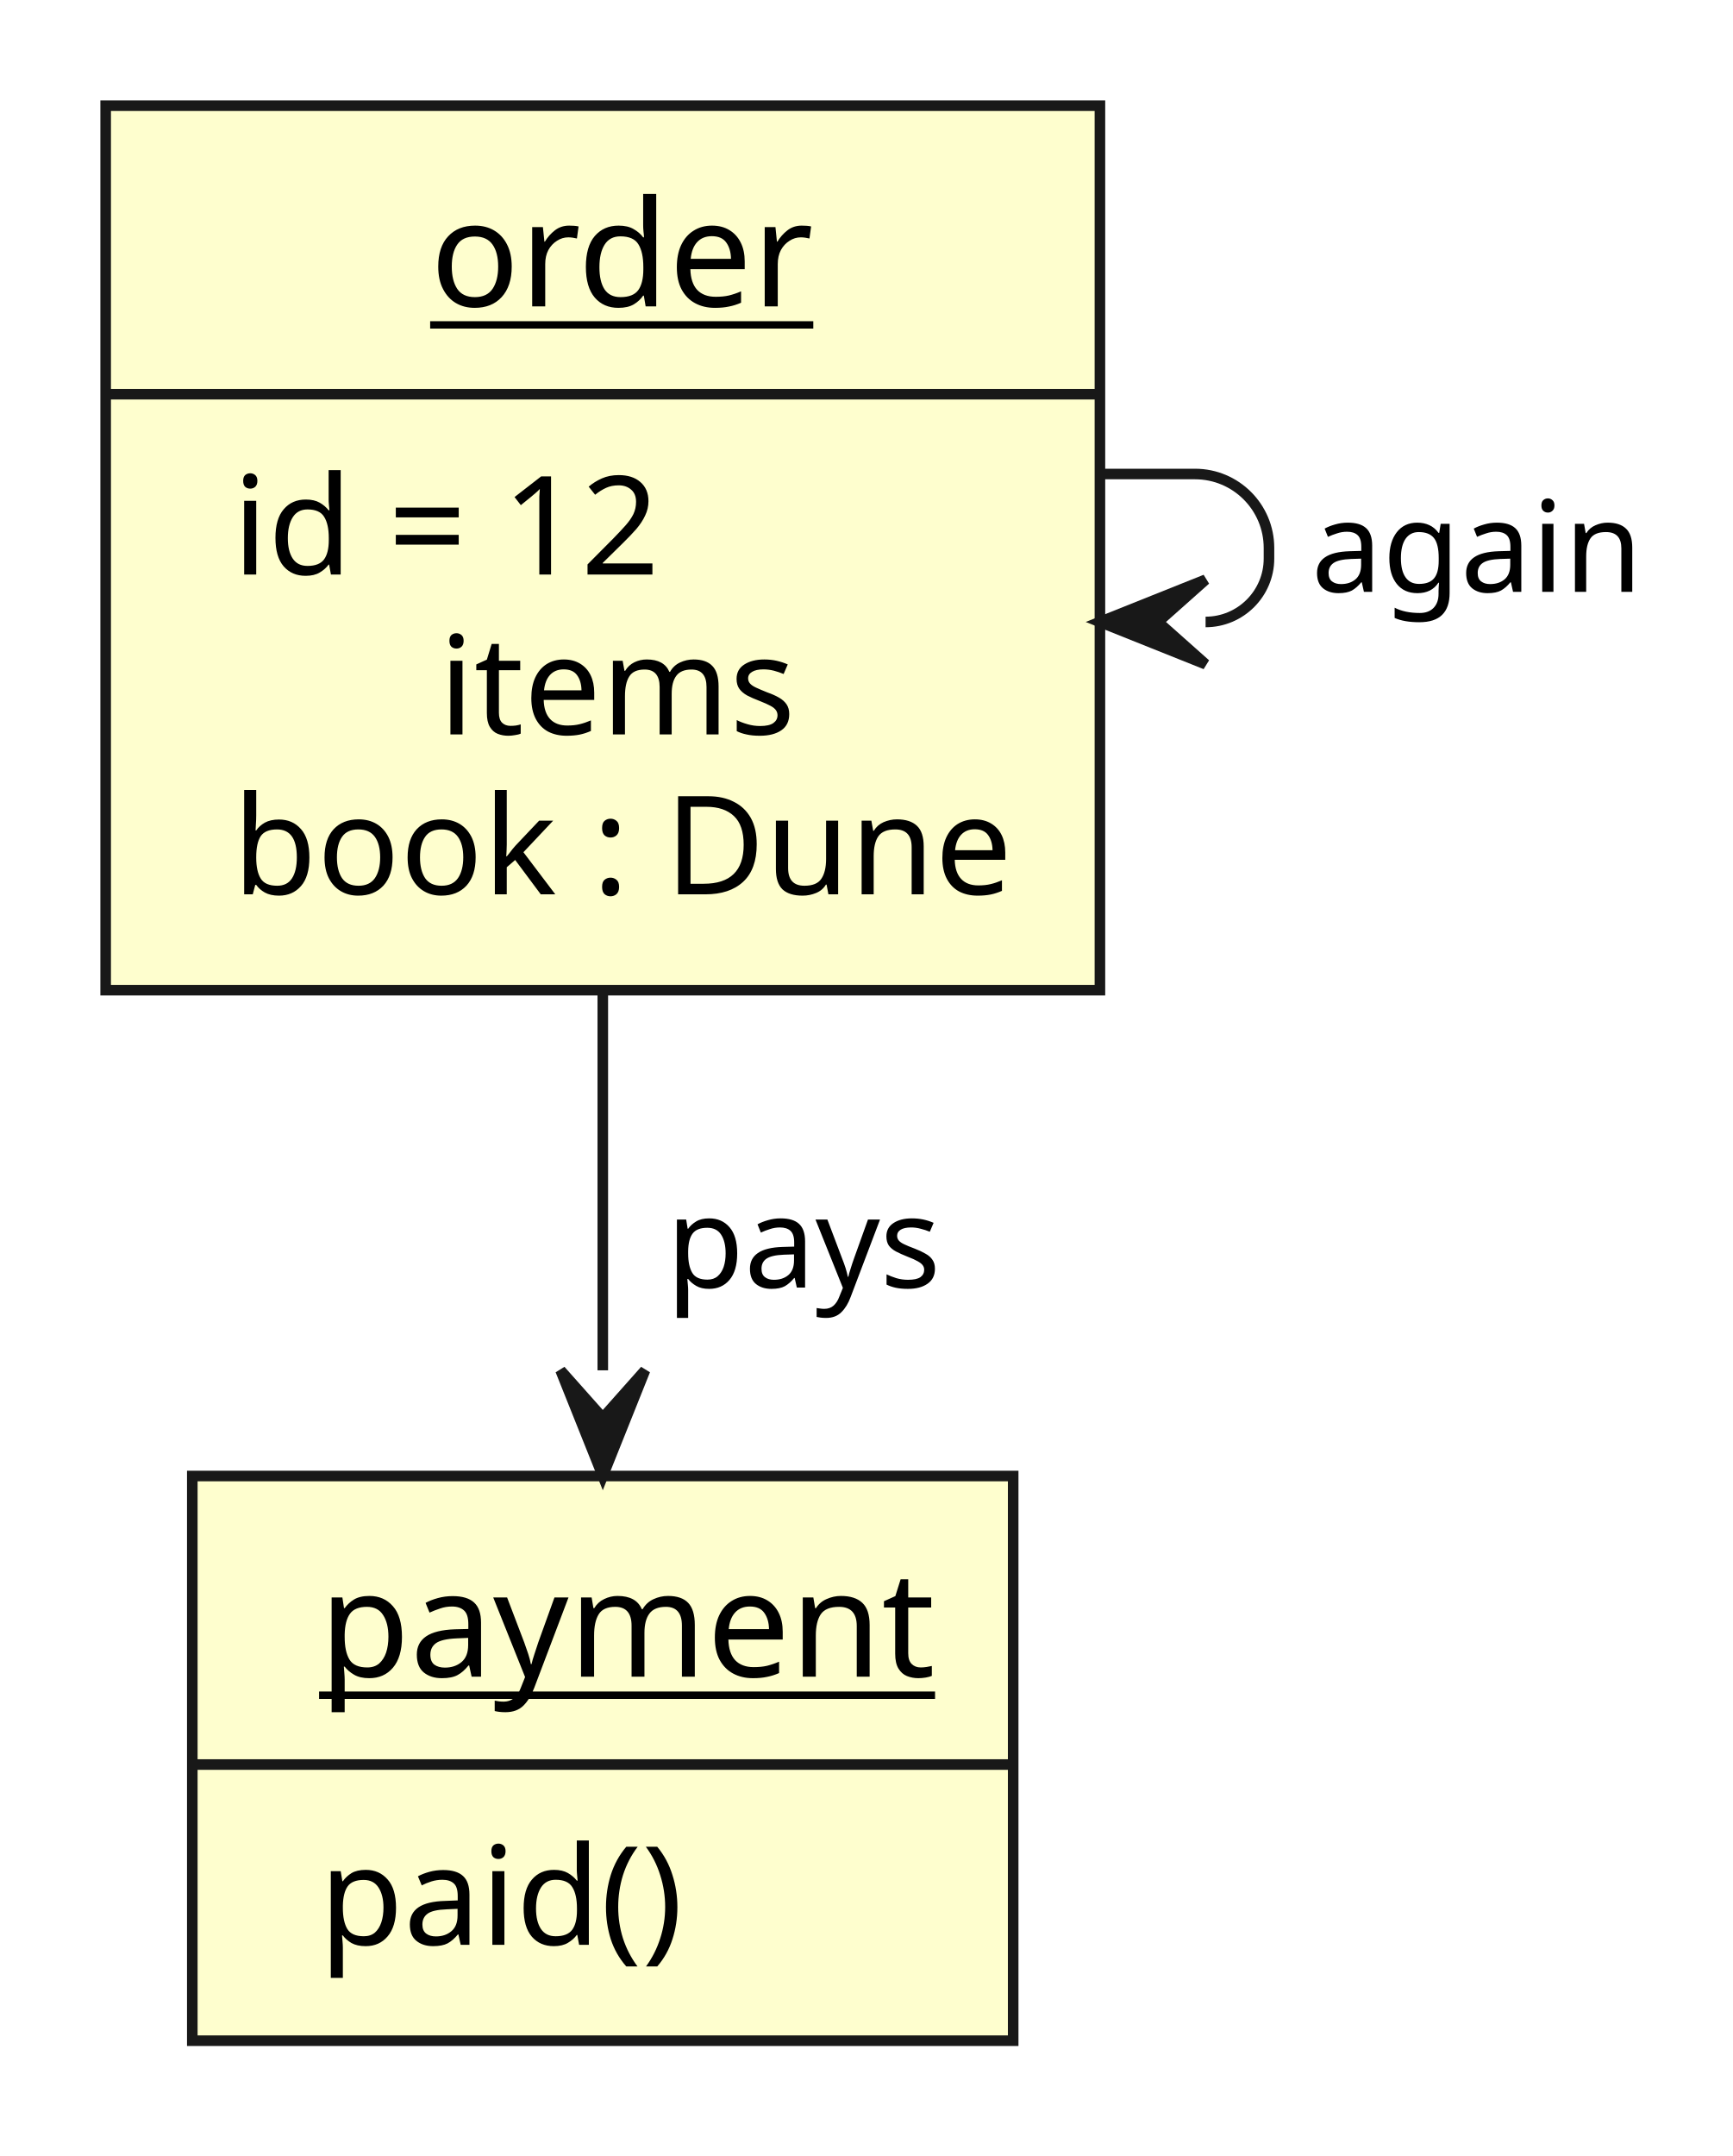
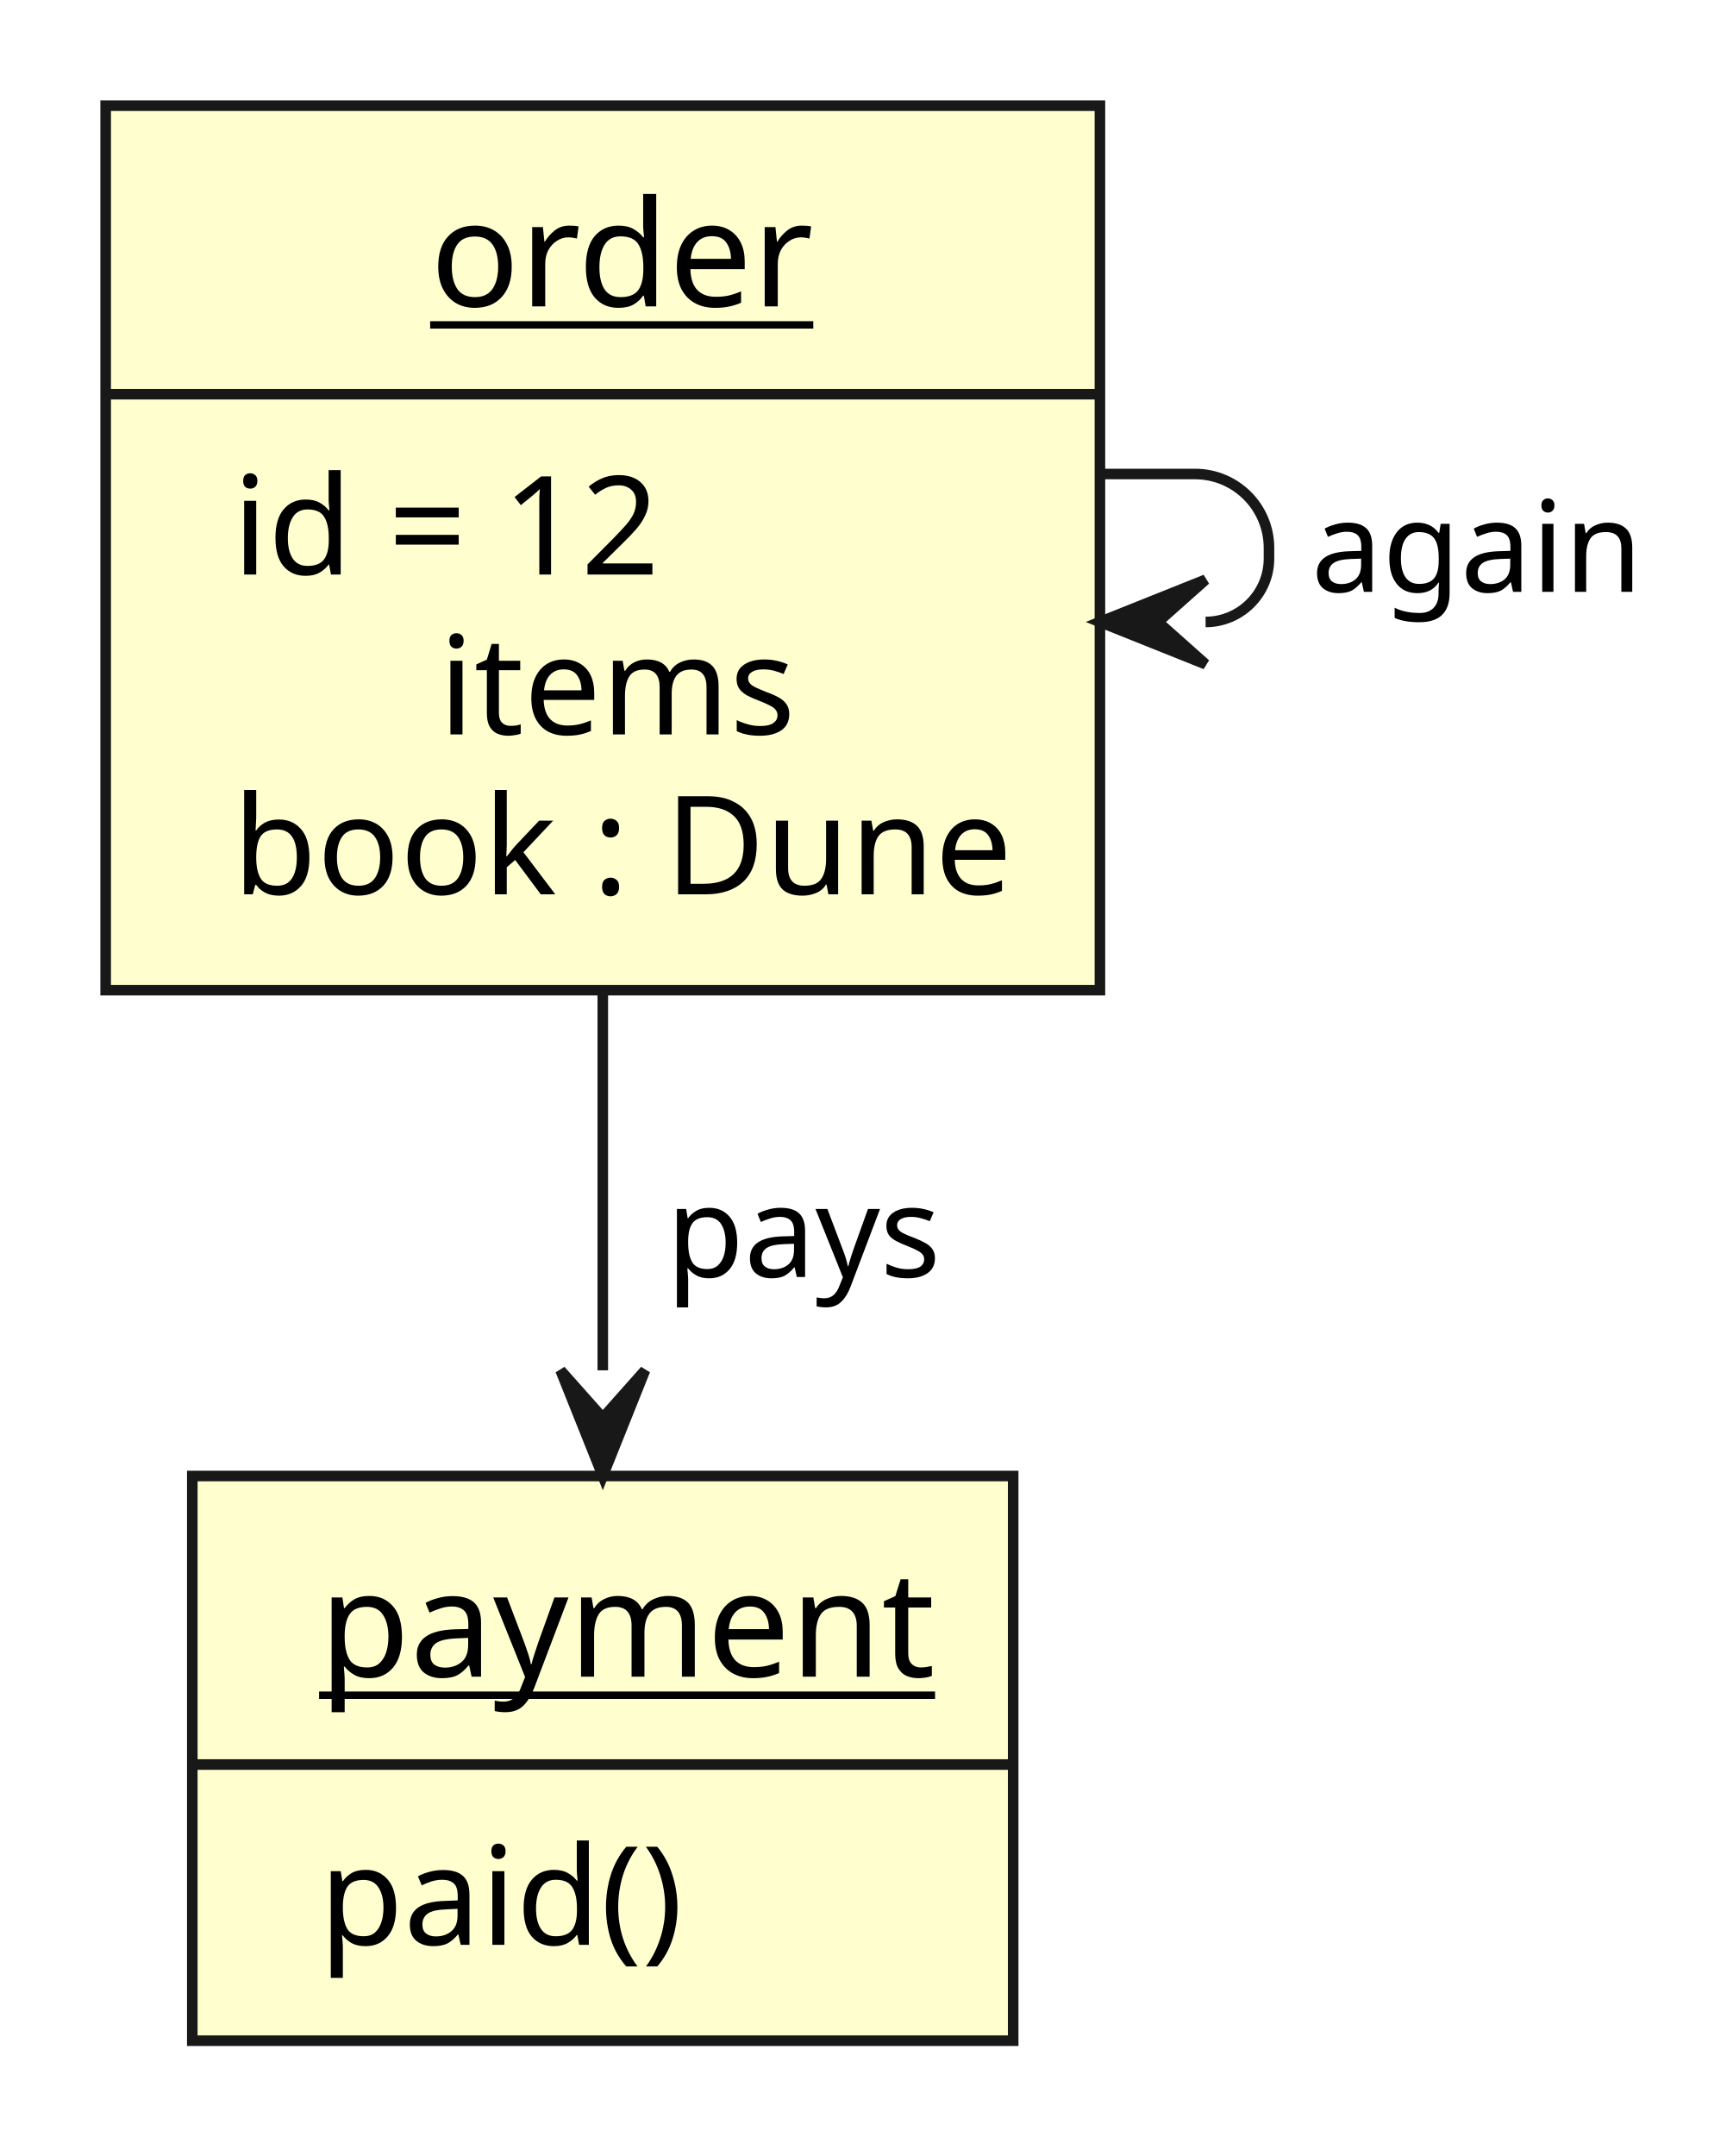
<svg xmlns="http://www.w3.org/2000/svg" width="164" height="204" viewBox="0 0 164 204">
  <g transform="translate(10,10)">
    <g>
      <rect x="0" y="0" width="94.1" height="83.69" fill="#FEFECE" stroke="#181818" stroke-width="1" />
      <line x1="0" y1="27.3" x2="94.1" y2="27.3" fill="none" stroke="#181818" stroke-width="1" />
      <rect x="8.2" y="129.66" width="77.69" height="53.43" fill="#FEFECE" stroke="#181818" stroke-width="1" />
      <line x1="8.2" y1="156.96" x2="85.89" y2="156.96" fill="none" stroke="#181818" stroke-width="1" />
      <polyline points="47.05,83.69 47.05,119.66" fill="none" stroke="#181818" stroke-width="1" />
      <path d="M94.1,34.85 L103.1,34.85 C106.96,34.85 110.1,37.98 110.1,41.85 L110.1,42.85 C110.1,46.16 107.41,48.85 104.1,48.85 L104.1,48.85" fill="none" stroke="#181818" stroke-width="1" />
    </g>
    <g>
      <text font-family="sans-serif" xml:space="preserve">
        <tspan x="30.71" y="18.99" font-size="14" fill="#000000" text-decoration="underline" textLength="32.68" lengthAdjust="spacing">order</tspan>
      </text>
      <text font-family="sans-serif" xml:space="preserve">
        <tspan x="12" y="44.36" font-size="13" fill="#000000" textLength="39.39" lengthAdjust="spacing">id = 12</tspan>
      </text>
      <text font-family="sans-serif" xml:space="preserve">
        <tspan x="31.52" y="59.49" font-size="13" fill="#000000" textLength="31.06" lengthAdjust="spacing">items</tspan>
      </text>
      <text font-family="sans-serif" xml:space="preserve">
        <tspan x="12" y="74.62" font-size="13" fill="#000000" textLength="70.1" lengthAdjust="spacing">book : Dune</tspan>
      </text>
      <text font-family="sans-serif" xml:space="preserve">
        <tspan x="20.2" y="148.65" font-size="14" fill="#000000" text-decoration="underline" textLength="53.69" lengthAdjust="spacing">payment</tspan>
      </text>
      <text font-family="sans-serif" xml:space="preserve">
        <tspan x="20.2" y="174.02" font-size="13" fill="#000000" textLength="33.23" lengthAdjust="spacing">paid()</tspan>
      </text>
      <text font-family="sans-serif" xml:space="preserve">
-         <tspan x="53.05" y="111.83" font-size="12" fill="#000000" textLength="25.34" lengthAdjust="spacing">pays</tspan>
+         <tspan x="53.05" y="110.83" font-size="12" fill="#000000" textLength="25.34" lengthAdjust="spacing">pays</tspan>
      </text>
      <text font-family="sans-serif" xml:space="preserve">
        <tspan x="114.1" y="46" font-size="12" fill="#000000" textLength="29.35" lengthAdjust="spacing">again</tspan>
      </text>
      <polygon points="43.05,119.66 47.05,129.66 51.05,119.66 47.05,124.16" fill="#181818" stroke="#181818" stroke-width="1" />
      <polygon points="104.1,44.85 94.1,48.85 104.1,52.85 99.6,48.85" fill="#181818" stroke="#181818" stroke-width="1" />
    </g>
  </g>
</svg>
